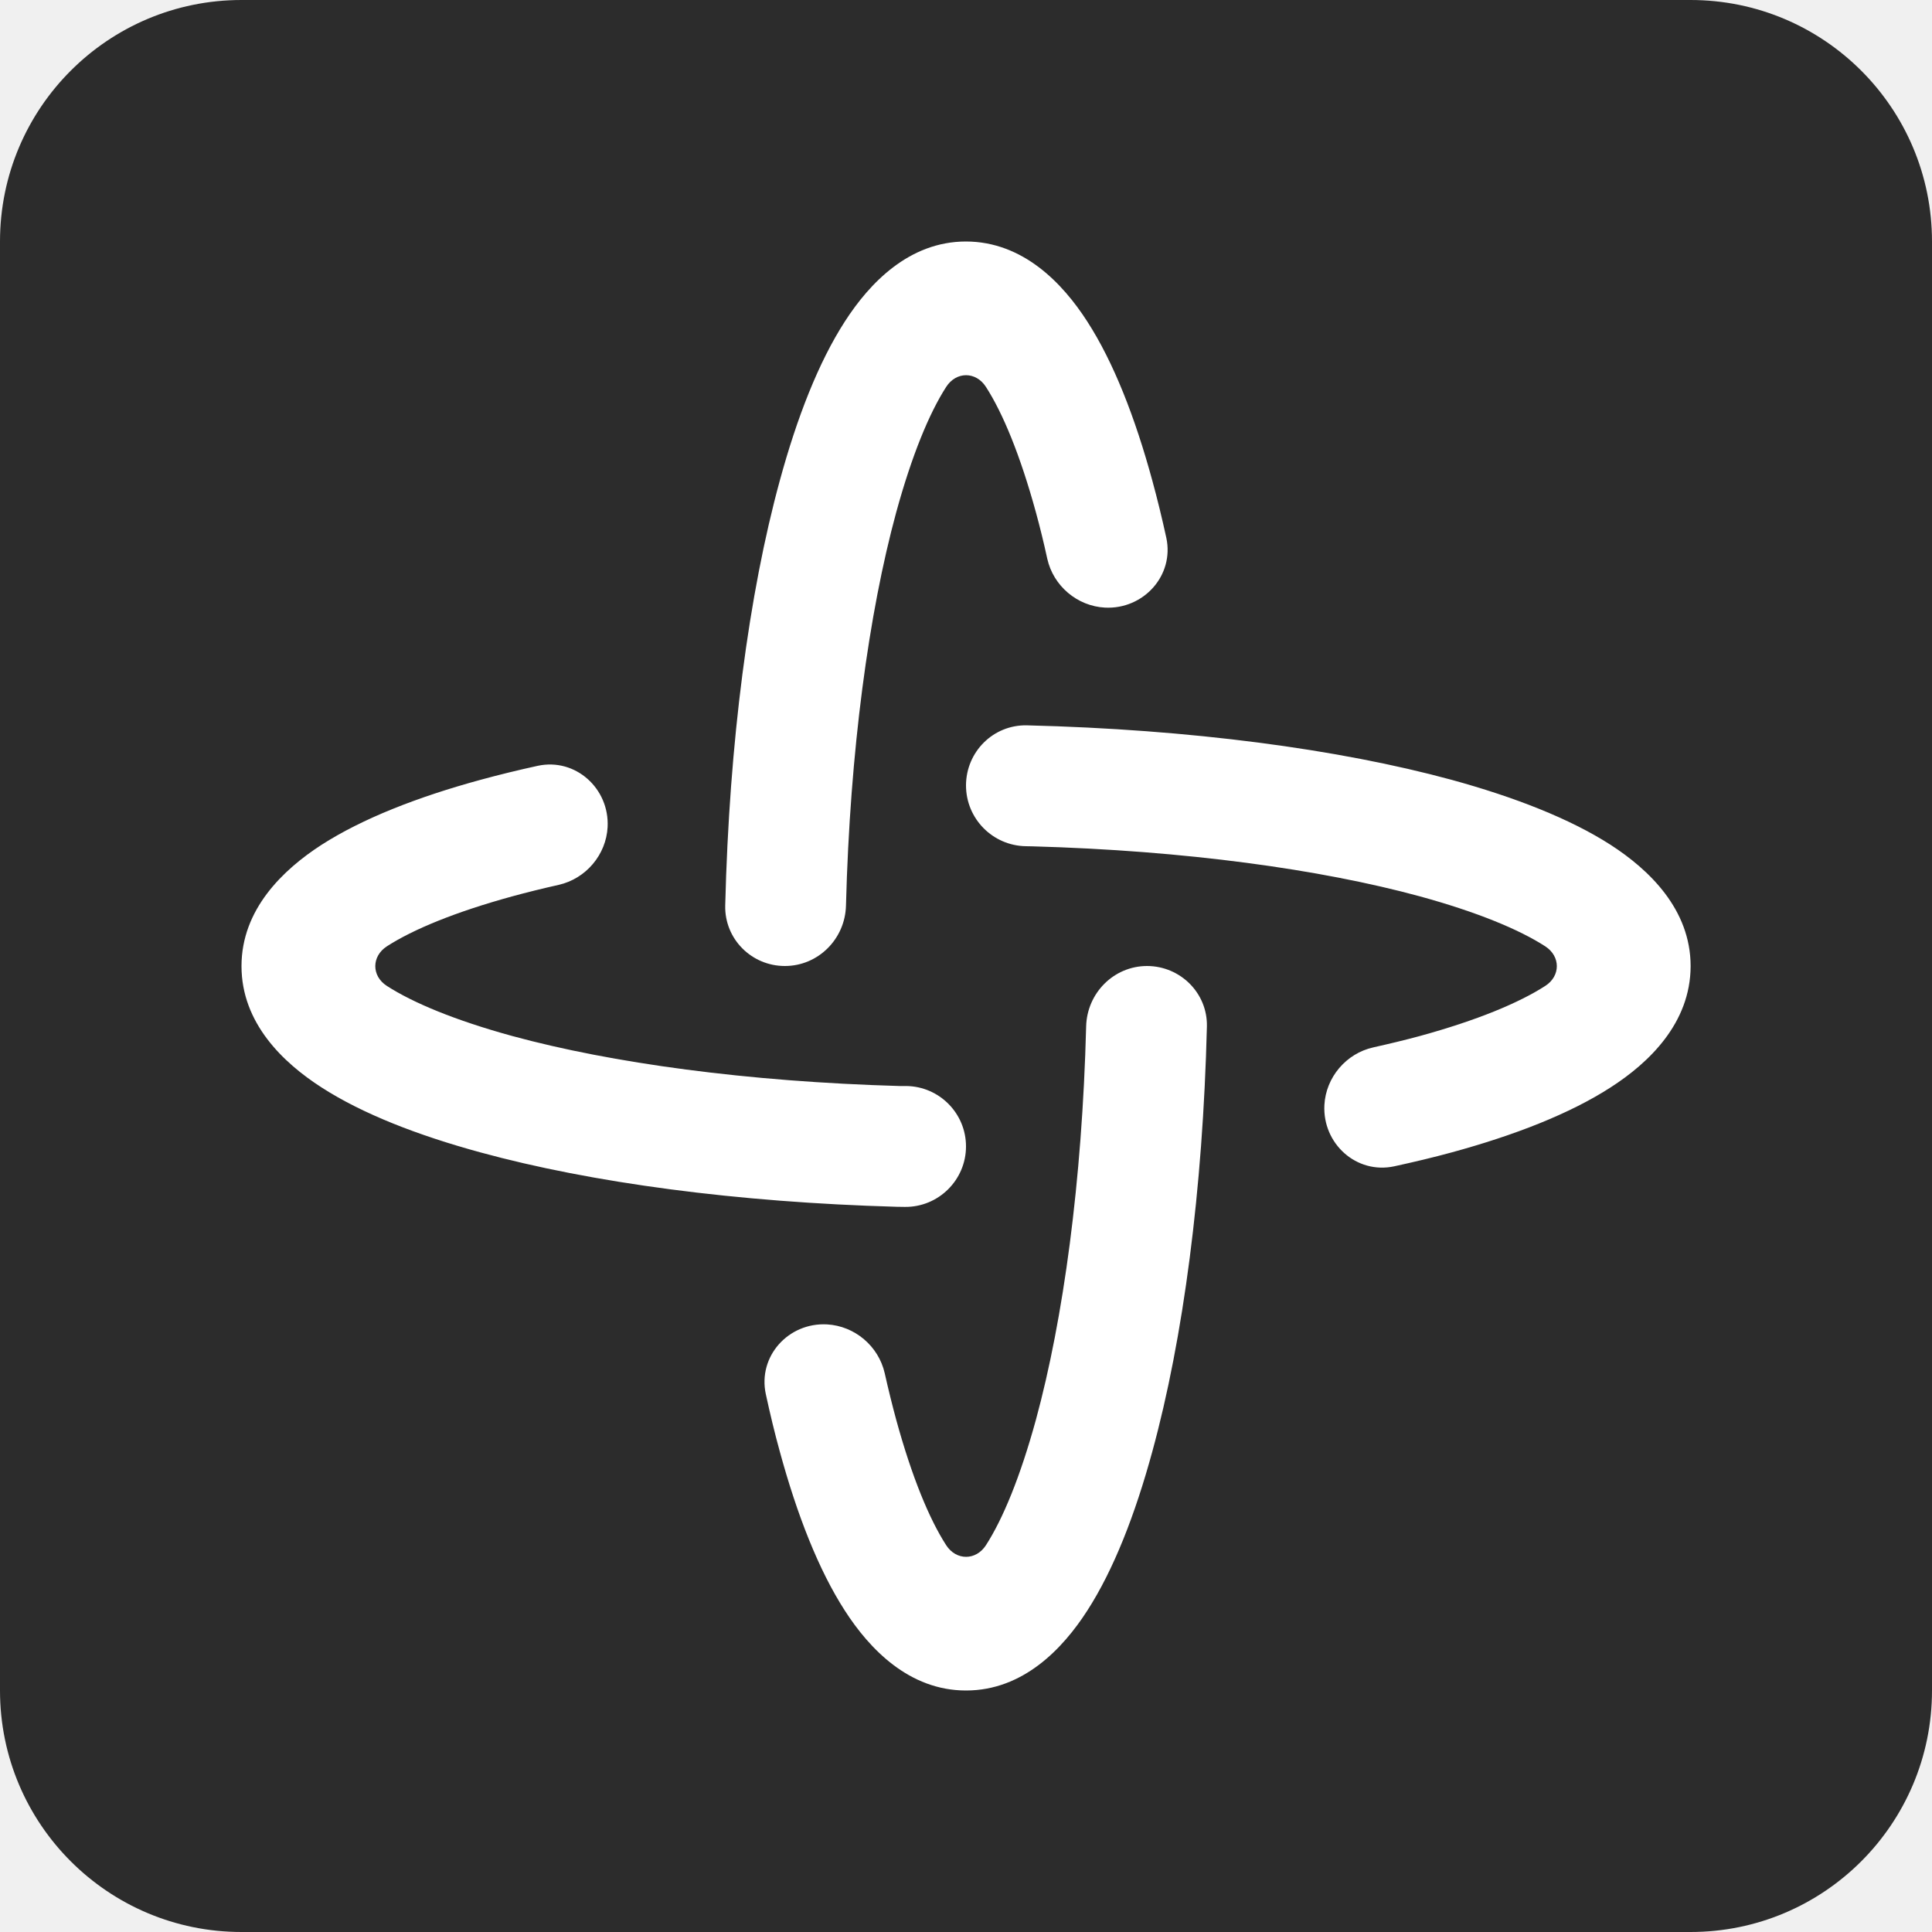
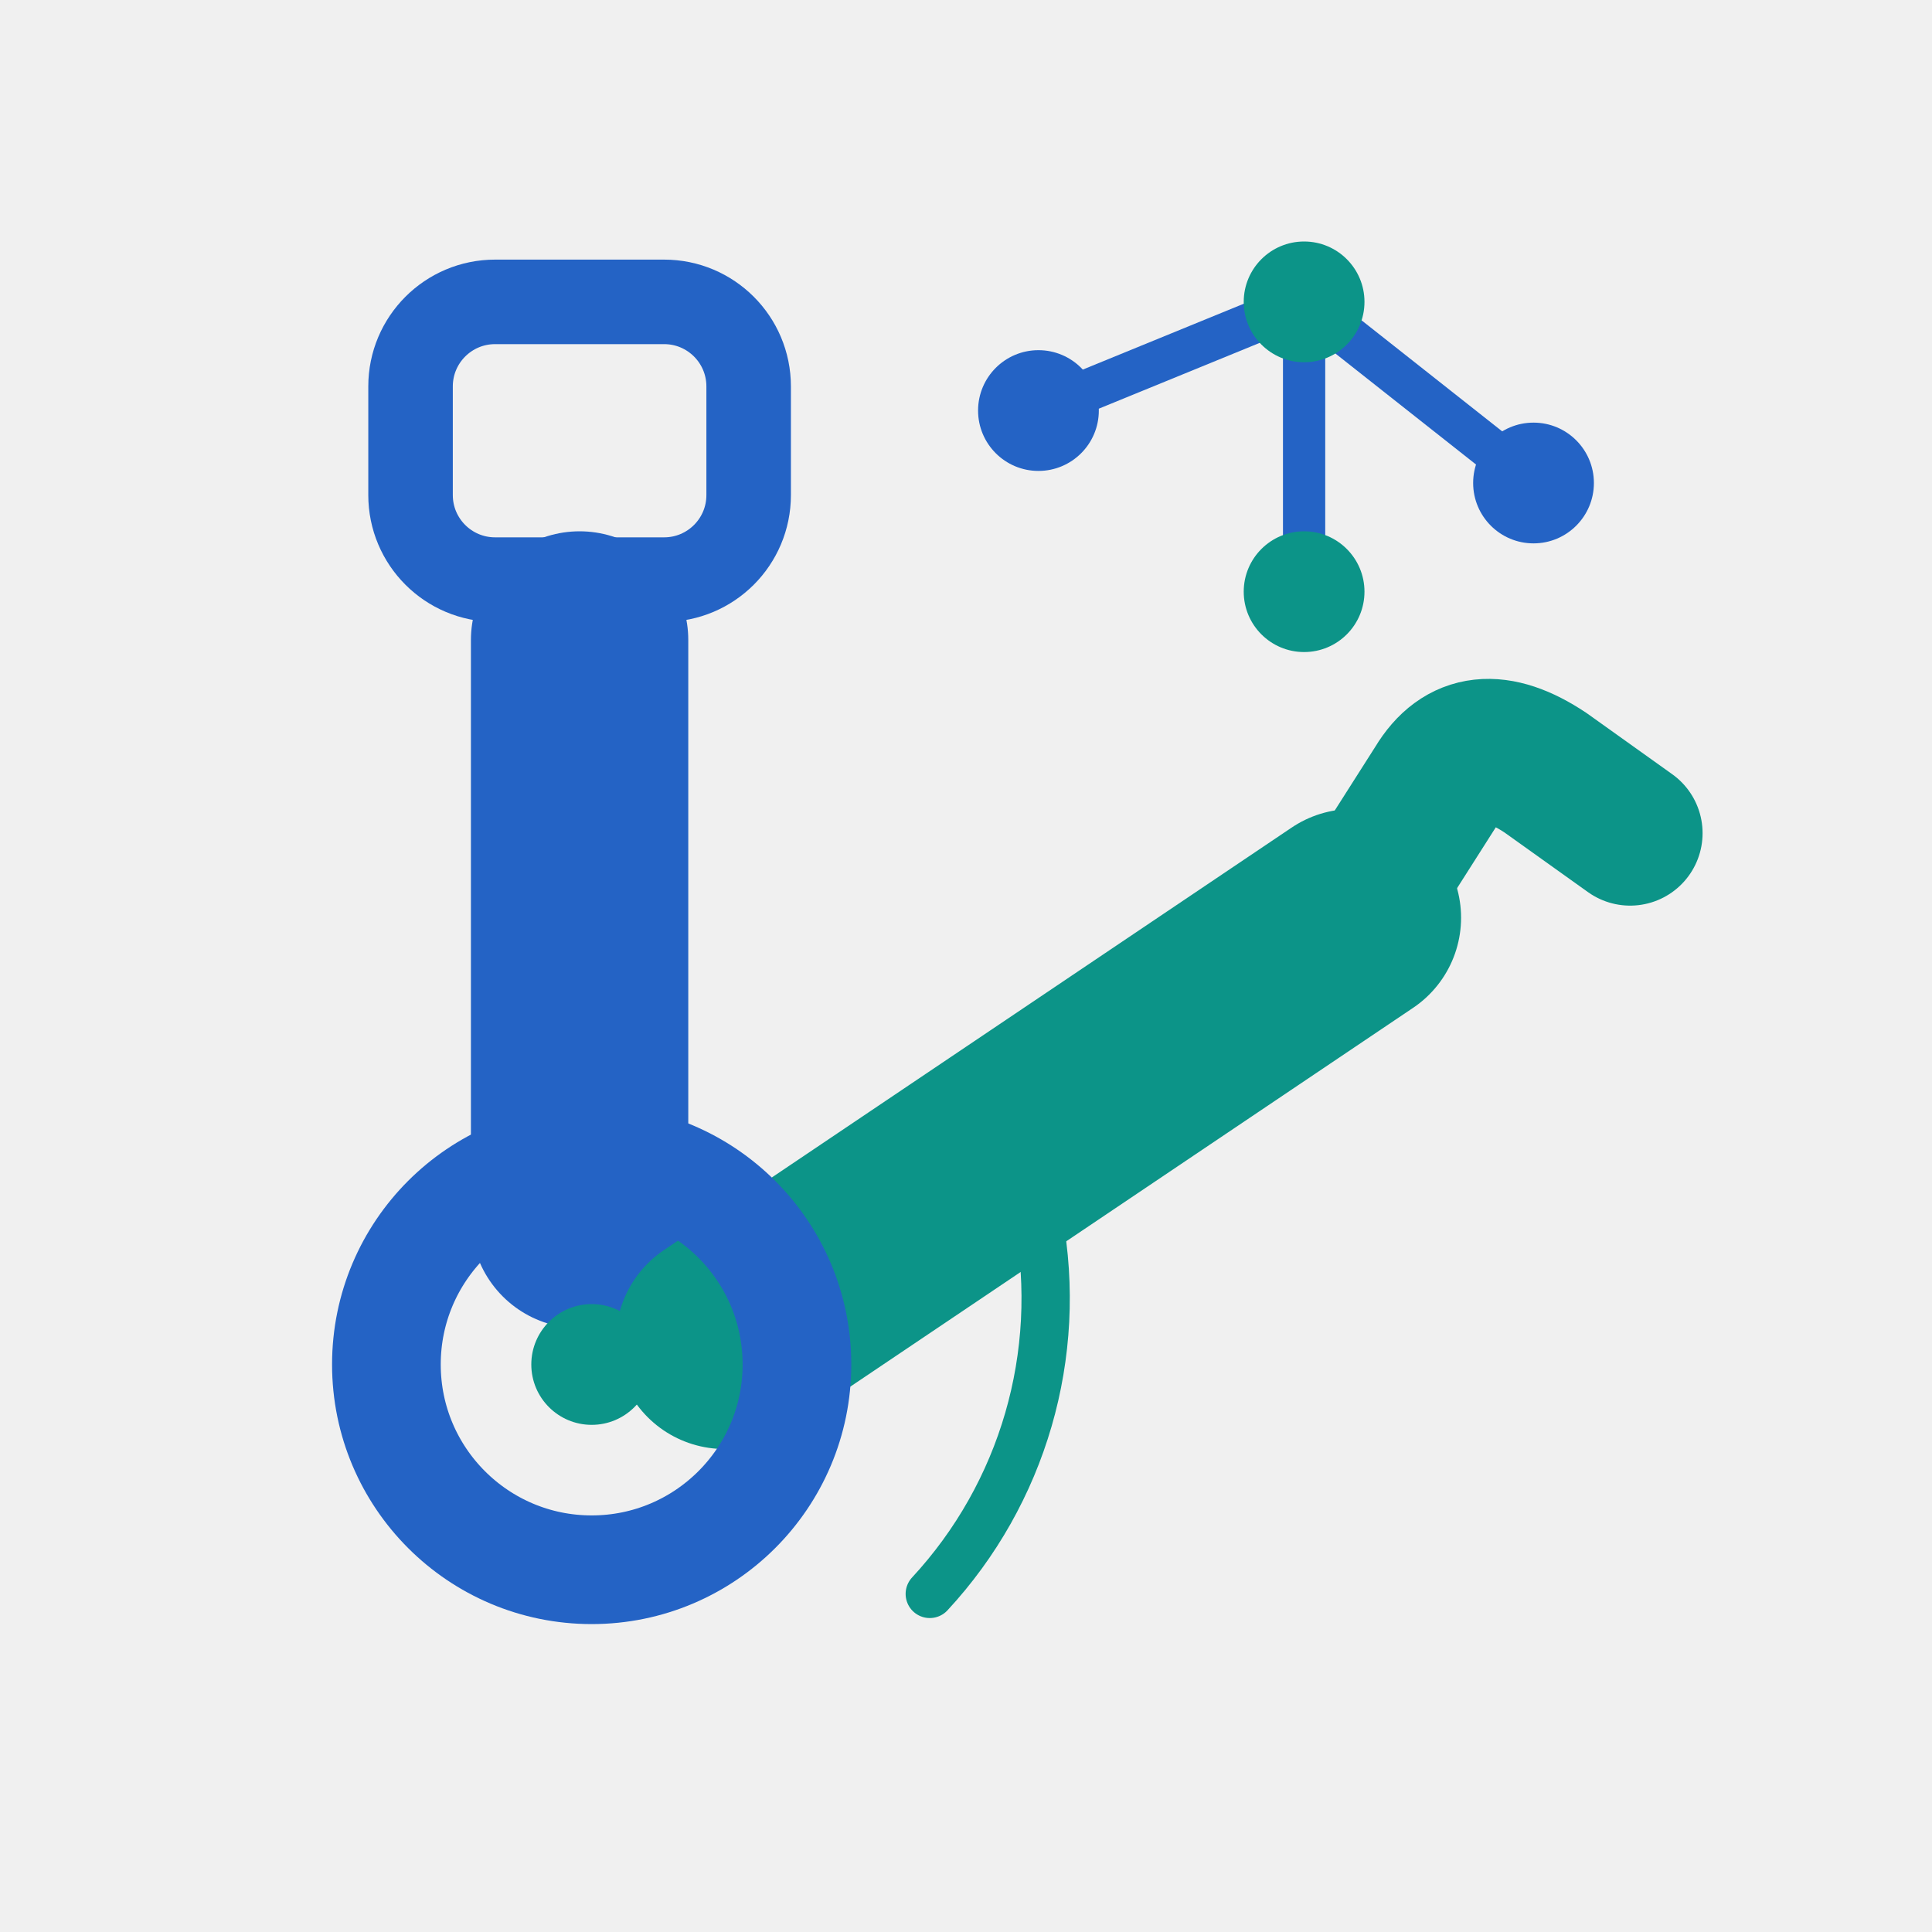
- <svg xmlns="http://www.w3.org/2000/svg" width="16" height="16" viewBox="0 0 16 16" fill="none">
-   <path d="M0 2C0 0.895 0.895 0 2 0H14C15.105 0 16 0.895 16 2V14C16 15.105 15.105 16 14 16H2C0.895 16 0 15.105 0 14V2Z" fill="#2C2C2C" />
-   <path d="M9.5 8C9.776 8.001 10.001 8.225 9.995 8.5C9.962 9.855 9.799 11.086 9.543 12.021C9.401 12.542 9.223 13 9.004 13.339C8.8 13.656 8.472 14 8 14C7.529 14 7.201 13.656 6.997 13.339C6.778 13 6.6 12.542 6.458 12.021C6.416 11.87 6.378 11.711 6.342 11.545C6.275 11.232 6.529 10.951 6.849 10.968C7.079 10.981 7.276 11.148 7.327 11.373C7.357 11.507 7.389 11.636 7.422 11.758C7.552 12.232 7.696 12.58 7.836 12.797C7.919 12.925 8.082 12.925 8.165 12.797C8.305 12.58 8.449 12.232 8.579 11.758C8.806 10.924 8.962 9.784 8.995 8.5C9.002 8.224 9.224 8 9.5 8ZM4.454 6.342C4.766 6.275 5.048 6.53 5.032 6.849C5.02 7.079 4.852 7.277 4.627 7.328C4.493 7.358 4.364 7.39 4.243 7.423C3.769 7.553 3.421 7.697 3.204 7.837C3.076 7.92 3.076 8.083 3.204 8.165C3.421 8.305 3.769 8.45 4.243 8.58C5.066 8.804 6.187 8.958 7.451 8.994H7.507C7.78 8.998 8 9.221 8 9.494C8 9.772 7.772 9.998 7.494 9.995L7.425 9.994C6.101 9.957 4.898 9.795 3.98 9.544C3.459 9.402 3.001 9.224 2.662 9.005C2.345 8.801 2 8.473 2 8.001C2 7.53 2.345 7.202 2.662 6.997C3.001 6.779 3.459 6.6 3.98 6.458C4.13 6.417 4.289 6.378 4.454 6.342ZM8.504 6.007C9.857 6.04 11.087 6.204 12.021 6.458C12.542 6.601 13 6.779 13.339 6.997C13.656 7.202 14.001 7.53 14.001 8.001C14 8.473 13.656 8.801 13.339 9.005C13 9.224 12.542 9.402 12.021 9.544C11.871 9.585 11.711 9.623 11.546 9.659C11.233 9.726 10.952 9.471 10.968 9.152C10.98 8.922 11.148 8.724 11.373 8.674C11.507 8.644 11.636 8.613 11.758 8.58C12.232 8.45 12.58 8.305 12.797 8.165C12.925 8.083 12.925 7.92 12.797 7.837C12.58 7.697 12.232 7.553 11.758 7.423C10.935 7.199 9.814 7.044 8.55 7.009L8.497 7.008C8.221 7.004 8 6.78 8 6.504C8.001 6.226 8.226 6.001 8.504 6.007ZM8 2C8.472 2.001 8.8 2.345 9.004 2.662C9.223 3.001 9.401 3.459 9.543 3.98C9.584 4.13 9.623 4.289 9.659 4.454C9.726 4.766 9.47 5.048 9.151 5.032C8.921 5.02 8.723 4.852 8.673 4.627C8.644 4.493 8.612 4.364 8.579 4.243C8.449 3.769 8.305 3.421 8.165 3.204C8.082 3.075 7.919 3.075 7.836 3.204C7.696 3.421 7.552 3.769 7.422 4.243C7.195 5.077 7.039 6.216 7.006 7.5C6.999 7.776 6.776 8 6.5 8C6.224 8 6 7.776 6.006 7.5C6.039 6.146 6.202 4.915 6.458 3.98C6.6 3.459 6.778 3.001 6.997 2.662C7.201 2.345 7.529 2 8 2Z" fill="white" />
+ <svg xmlns="http://www.w3.org/2000/svg" width="160" height="160" viewBox="0 0 160 160" fill="none" role="img" aria-labelledby="title description">
+   <g id="arm" stroke-linecap="round" stroke-linejoin="round">
+     <path id="upper-arm" d="M48 53V101" stroke="#2463C5" stroke-width="18" />
+     <path id="forearm" d="M60 111L112 76" stroke="#0C9488" stroke-width="18" />
+     <path id="hand" d="M112 76L119 65Q122 60 128 64L135 69" stroke="#0C9488" stroke-width="12" />
+     <circle id="elbow" cx="49" cy="113" r="17" stroke="#2463C5" stroke-width="9" />
+     <circle id="joint-center" cx="49" cy="113" r="5" fill="#0C9488" />
+     <rect id="modular-attachment" x="34" y="25" width="28" height="23" rx="7" stroke="#2463C5" stroke-width="7" />
+   </g>
+   <path id="movement" d="M77 132A36 36 0 0 0 86 101" stroke="#0C9488" stroke-width="4" stroke-linecap="round" />
+   <g id="sensing-network" stroke="#2463C5" stroke-width="3.5" stroke-linecap="round" stroke-linejoin="round">
+     <path d="M86 34L108 25L127 40M108 25V49" />
+     <circle cx="86" cy="34" r="5" fill="#2463C5" stroke="none" />
+     <circle cx="108" cy="25" r="5" fill="#0C9488" stroke="none" />
+     <circle cx="127" cy="40" r="5" fill="#2463C5" stroke="none" />
+     <circle cx="108" cy="49" r="5" fill="#0C9488" stroke="none" />
+   </g>
</svg>
